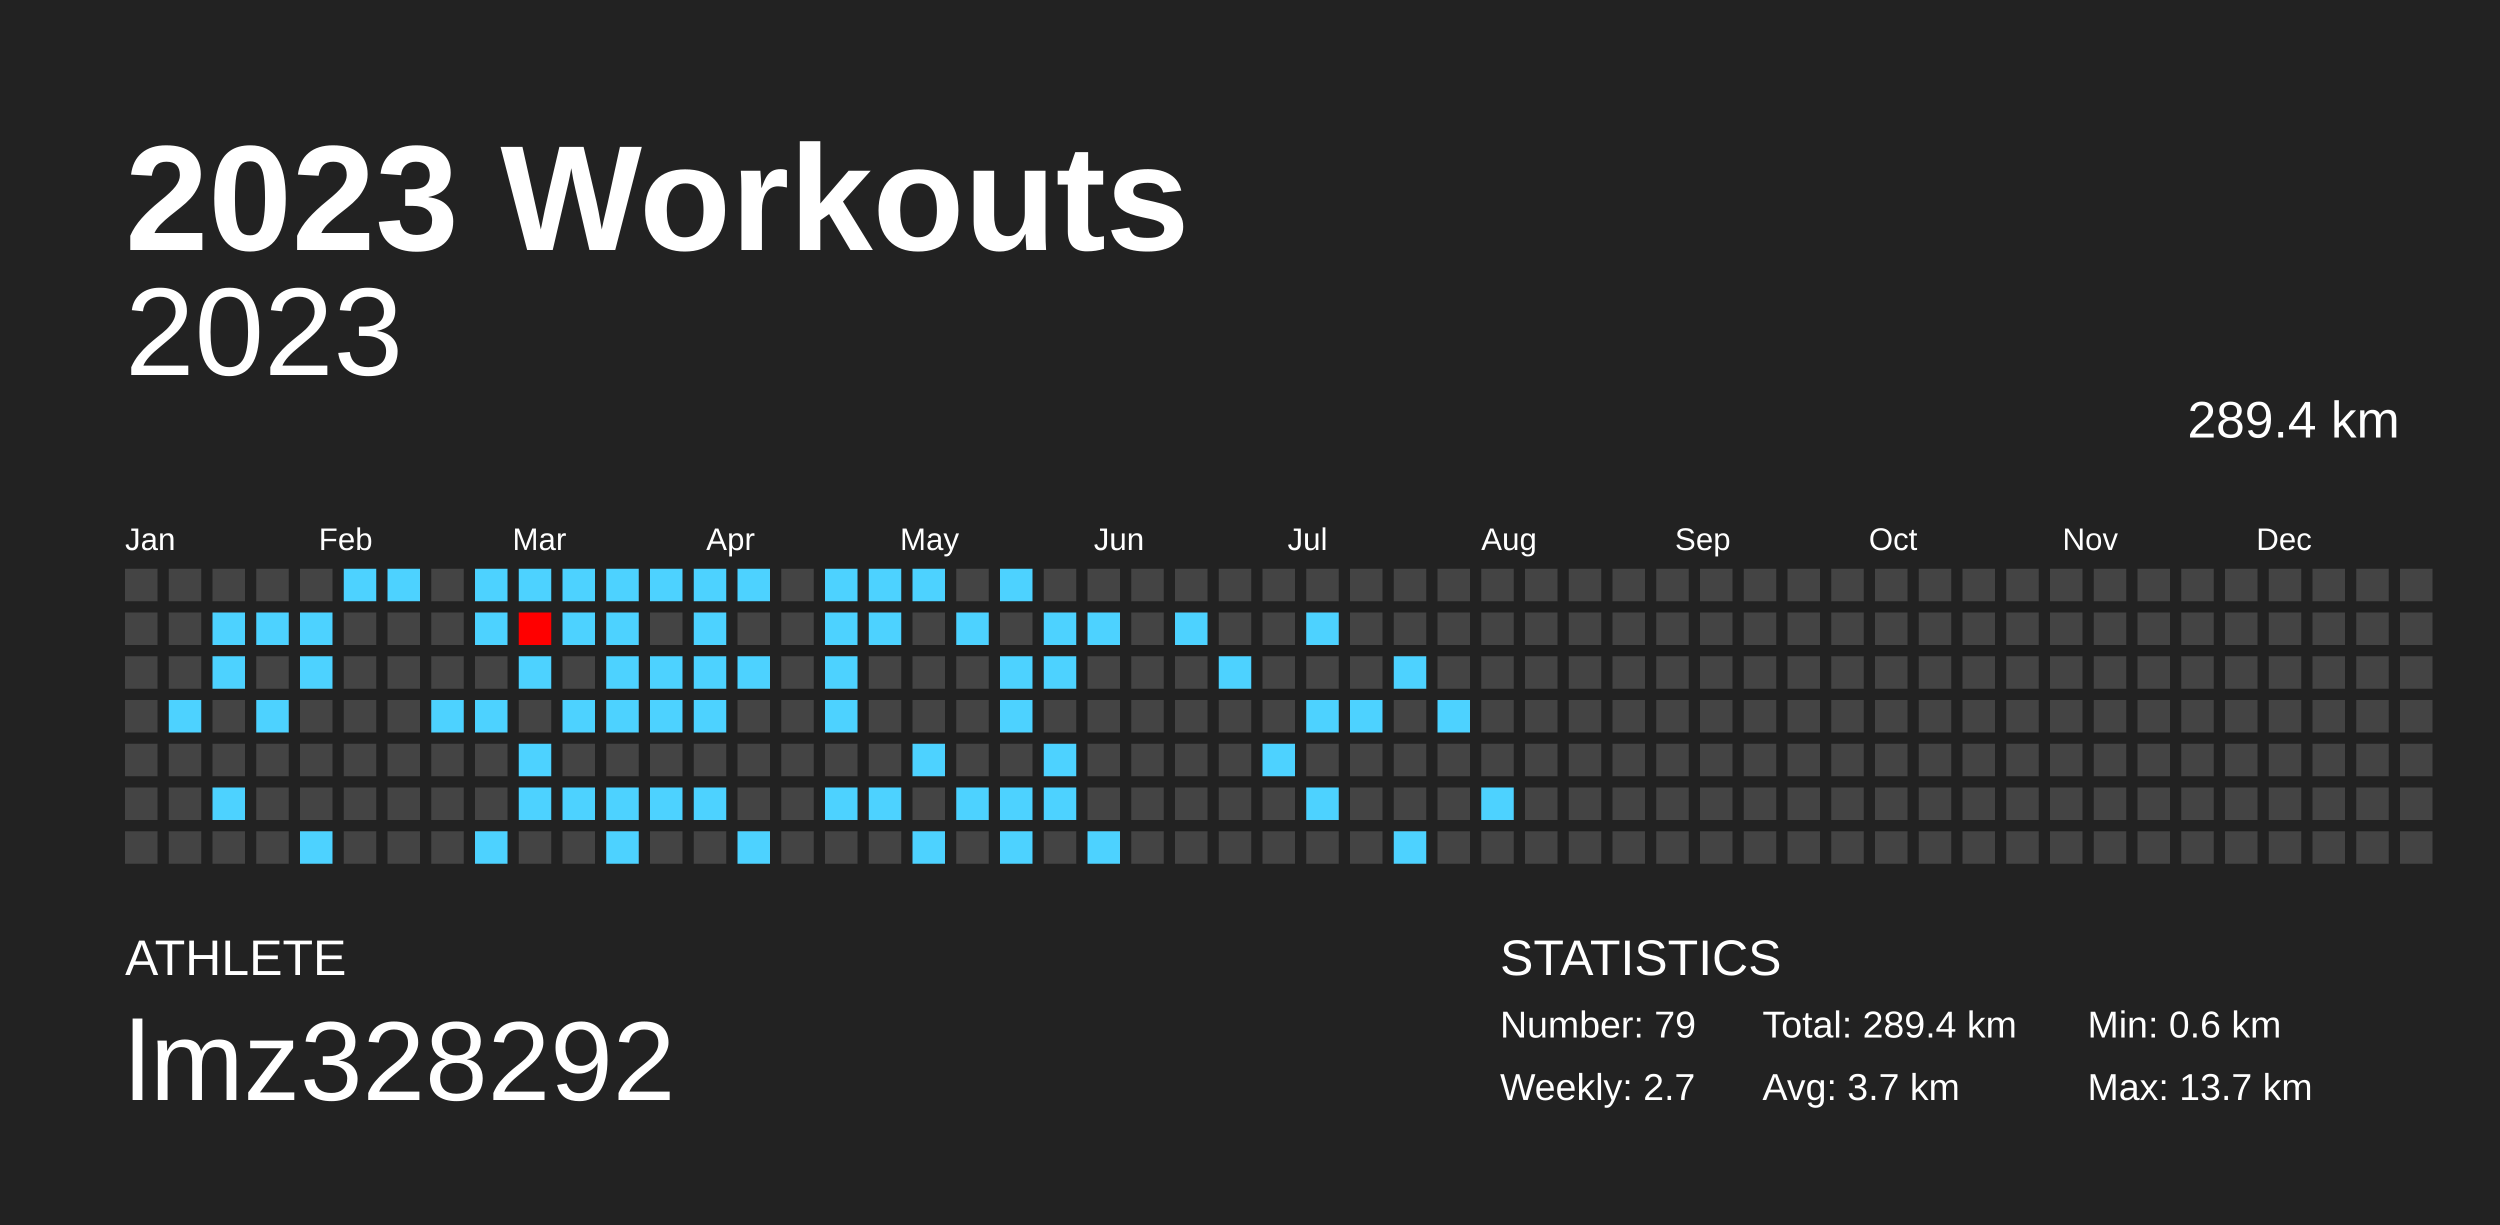
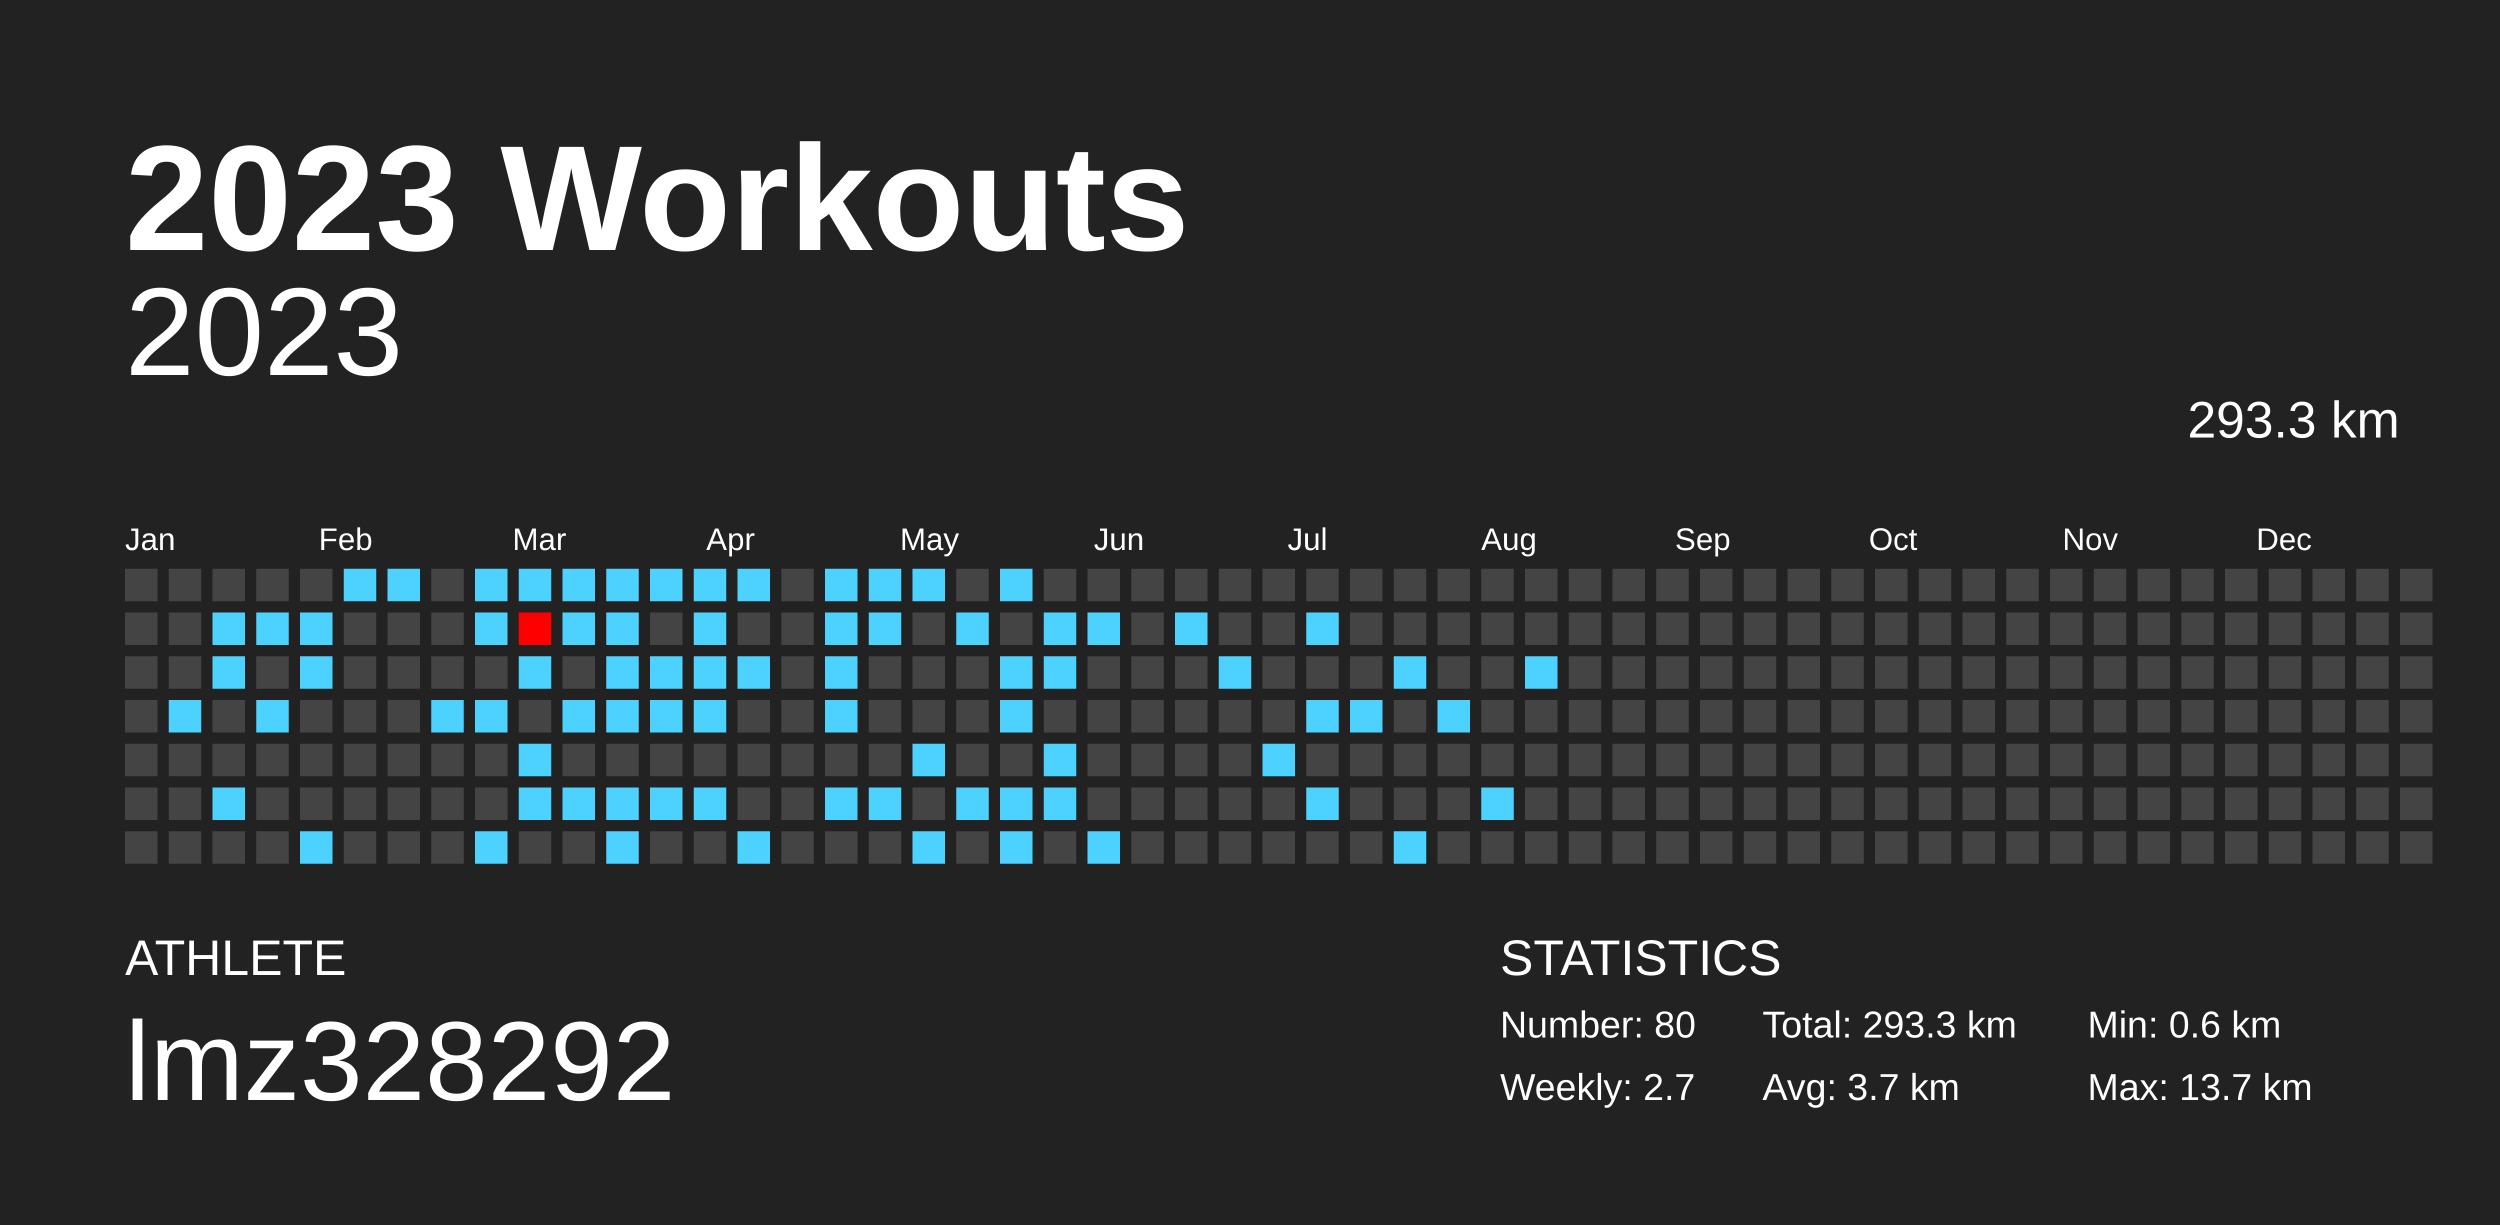
<svg xmlns="http://www.w3.org/2000/svg" baseProfile="full" height="98mm" version="1.1" viewBox="0,0,200,98" width="200mm">
  <defs />
  <rect fill="#222222" height="98" width="200" x="0" y="0" />
  <text fill="#FFFFFF" style="font-size:12px; font-family:Arial; font-weight:bold;" x="10" y="20">2023 Workouts</text>
  <text fill="#FFFFFF" style="font-size:4px; font-family:Arial" x="10" y="78">ATHLETE</text>
  <text fill="#FFFFFF" style="font-size:9px; font-family:Arial" x="10" y="88">lmz328292</text>
  <text fill="#FFFFFF" style="font-size:4px; font-family:Arial" x="120" y="78">STATISTICS</text>
-   <text fill="#FFFFFF" style="font-size:3px; font-family:Arial" x="120" y="83">Number: 79</text>
+   <text fill="#FFFFFF" style="font-size:3px; font-family:Arial" x="120" y="83">Number: 80</text>
  <text fill="#FFFFFF" style="font-size:3px; font-family:Arial" x="120" y="88">Weekly: 2.7</text>
-   <text fill="#FFFFFF" style="font-size:3px; font-family:Arial" x="141" y="83">Total: 289.4 km</text>
+   <text fill="#FFFFFF" style="font-size:3px; font-family:Arial" x="141" y="83">Total: 293.3 km</text>
  <text fill="#FFFFFF" style="font-size:3px; font-family:Arial" x="141" y="88">Avg: 3.7 km</text>
  <text fill="#FFFFFF" style="font-size:3px; font-family:Arial" x="167" y="83">Min: 0.6 km</text>
  <text fill="#FFFFFF" style="font-size:3px; font-family:Arial" x="167" y="88">Max: 13.7 km</text>
  <text alignment-baseline="hanging" fill="#FFFFFF" style="font-size:10.0px; font-family:Arial;" x="10" y="30">2023</text>
-   <text alignment-baseline="hanging" fill="#FFFFFF" style="font-size:4.125px; font-family:Arial;" x="175" y="35">289.4 km</text>
+   <text alignment-baseline="hanging" fill="#FFFFFF" style="font-size:4.125px; font-family:Arial;" x="175" y="35">293.3 km</text>
  <text fill="#FFFFFF" style="font-size:2.5px; font-family:Arial" x="10.0" y="44">Jan</text>
  <text fill="#FFFFFF" style="font-size:2.5px; font-family:Arial" x="25.5" y="44">Feb</text>
  <text fill="#FFFFFF" style="font-size:2.5px; font-family:Arial" x="41.0" y="44">Mar</text>
  <text fill="#FFFFFF" style="font-size:2.5px; font-family:Arial" x="56.5" y="44">Apr</text>
  <text fill="#FFFFFF" style="font-size:2.5px; font-family:Arial" x="72.0" y="44">May</text>
  <text fill="#FFFFFF" style="font-size:2.5px; font-family:Arial" x="87.5" y="44">Jun</text>
  <text fill="#FFFFFF" style="font-size:2.5px; font-family:Arial" x="103.0" y="44">Jul</text>
  <text fill="#FFFFFF" style="font-size:2.5px; font-family:Arial" x="118.5" y="44">Aug</text>
  <text fill="#FFFFFF" style="font-size:2.5px; font-family:Arial" x="134.0" y="44">Sep</text>
  <text fill="#FFFFFF" style="font-size:2.5px; font-family:Arial" x="149.5" y="44">Oct</text>
  <text fill="#FFFFFF" style="font-size:2.5px; font-family:Arial" x="165.0" y="44">Nov</text>
  <text fill="#FFFFFF" style="font-size:2.5px; font-family:Arial" x="180.5" y="44">Dec</text>
  <rect fill="#444444" height="2.6" width="2.6" x="10.0" y="45.5" />
  <rect fill="#444444" height="2.6" width="2.6" x="10.0" y="49.0" />
  <rect fill="#444444" height="2.6" width="2.6" x="10.0" y="52.5" />
  <rect fill="#444444" height="2.6" width="2.6" x="10.0" y="56.0" />
  <rect fill="#444444" height="2.6" width="2.6" x="10.0" y="59.5" />
  <rect fill="#444444" height="2.6" width="2.6" x="10.0" y="63.0" />
  <rect fill="#444444" height="2.6" width="2.6" x="10.0" y="66.5" />
  <rect fill="#444444" height="2.6" width="2.6" x="13.5" y="45.5" />
  <rect fill="#444444" height="2.6" width="2.6" x="13.5" y="49.0" />
  <rect fill="#444444" height="2.6" width="2.6" x="13.5" y="52.5" />
  <rect fill="#4dd2ff" height="2.6" width="2.6" x="13.5" y="56.0" />
  <rect fill="#444444" height="2.6" width="2.6" x="13.5" y="59.5" />
  <rect fill="#444444" height="2.6" width="2.6" x="13.5" y="63.0" />
  <rect fill="#444444" height="2.6" width="2.6" x="13.5" y="66.5" />
  <rect fill="#444444" height="2.6" width="2.6" x="17.0" y="45.5" />
  <rect fill="#4dd2ff" height="2.6" width="2.6" x="17.0" y="49.0" />
  <rect fill="#4dd2ff" height="2.6" width="2.6" x="17.0" y="52.5" />
  <rect fill="#444444" height="2.6" width="2.6" x="17.0" y="56.0" />
  <rect fill="#444444" height="2.6" width="2.6" x="17.0" y="59.5" />
  <rect fill="#4dd2ff" height="2.6" width="2.6" x="17.0" y="63.0" />
  <rect fill="#444444" height="2.6" width="2.6" x="17.0" y="66.5" />
  <rect fill="#444444" height="2.6" width="2.6" x="20.5" y="45.5" />
  <rect fill="#4dd2ff" height="2.6" width="2.6" x="20.5" y="49.0" />
  <rect fill="#444444" height="2.6" width="2.6" x="20.5" y="52.5" />
  <rect fill="#4dd2ff" height="2.6" width="2.6" x="20.5" y="56.0" />
  <rect fill="#444444" height="2.6" width="2.6" x="20.5" y="59.5" />
  <rect fill="#444444" height="2.6" width="2.6" x="20.5" y="63.0" />
  <rect fill="#444444" height="2.6" width="2.6" x="20.5" y="66.5" />
  <rect fill="#444444" height="2.6" width="2.6" x="24.0" y="45.5" />
  <rect fill="#4dd2ff" height="2.6" width="2.6" x="24.0" y="49.0" />
  <rect fill="#4dd2ff" height="2.6" width="2.6" x="24.0" y="52.5" />
  <rect fill="#444444" height="2.6" width="2.6" x="24.0" y="56.0" />
  <rect fill="#444444" height="2.6" width="2.6" x="24.0" y="59.5" />
  <rect fill="#444444" height="2.6" width="2.6" x="24.0" y="63.0" />
  <rect fill="#4dd2ff" height="2.6" width="2.6" x="24.0" y="66.5" />
  <rect fill="#4dd2ff" height="2.6" width="2.6" x="27.5" y="45.5" />
  <rect fill="#444444" height="2.6" width="2.6" x="27.5" y="49.0" />
  <rect fill="#444444" height="2.6" width="2.6" x="27.5" y="52.5" />
  <rect fill="#444444" height="2.6" width="2.6" x="27.5" y="56.0" />
  <rect fill="#444444" height="2.6" width="2.6" x="27.5" y="59.5" />
  <rect fill="#444444" height="2.6" width="2.6" x="27.5" y="63.0" />
  <rect fill="#444444" height="2.6" width="2.6" x="27.5" y="66.5" />
  <rect fill="#4dd2ff" height="2.6" width="2.6" x="31.0" y="45.5" />
  <rect fill="#444444" height="2.6" width="2.6" x="31.0" y="49.0" />
  <rect fill="#444444" height="2.6" width="2.6" x="31.0" y="52.5" />
  <rect fill="#444444" height="2.6" width="2.6" x="31.0" y="56.0" />
  <rect fill="#444444" height="2.6" width="2.6" x="31.0" y="59.5" />
  <rect fill="#444444" height="2.6" width="2.6" x="31.0" y="63.0" />
  <rect fill="#444444" height="2.6" width="2.6" x="31.0" y="66.5" />
  <rect fill="#444444" height="2.6" width="2.6" x="34.5" y="45.5" />
  <rect fill="#444444" height="2.6" width="2.6" x="34.5" y="49.0" />
  <rect fill="#444444" height="2.6" width="2.6" x="34.5" y="52.5" />
  <rect fill="#4dd2ff" height="2.6" width="2.6" x="34.5" y="56.0" />
  <rect fill="#444444" height="2.6" width="2.6" x="34.5" y="59.5" />
  <rect fill="#444444" height="2.6" width="2.6" x="34.5" y="63.0" />
  <rect fill="#444444" height="2.6" width="2.6" x="34.5" y="66.5" />
  <rect fill="#4dd2ff" height="2.6" width="2.6" x="38.0" y="45.5" />
  <rect fill="#4dd2ff" height="2.6" width="2.6" x="38.0" y="49.0" />
  <rect fill="#444444" height="2.6" width="2.6" x="38.0" y="52.5" />
  <rect fill="#4dd2ff" height="2.6" width="2.6" x="38.0" y="56.0" />
  <rect fill="#444444" height="2.6" width="2.6" x="38.0" y="59.5" />
  <rect fill="#444444" height="2.6" width="2.6" x="38.0" y="63.0" />
  <rect fill="#4dd2ff" height="2.6" width="2.6" x="38.0" y="66.5" />
  <rect fill="#4dd2ff" height="2.6" width="2.6" x="41.5" y="45.5" />
  <rect fill="#ff0000" height="2.6" width="2.6" x="41.5" y="49.0" />
  <rect fill="#4dd2ff" height="2.6" width="2.6" x="41.5" y="52.5" />
  <rect fill="#444444" height="2.6" width="2.6" x="41.5" y="56.0" />
  <rect fill="#4dd2ff" height="2.6" width="2.6" x="41.5" y="59.5" />
  <rect fill="#4dd2ff" height="2.6" width="2.6" x="41.5" y="63.0" />
  <rect fill="#444444" height="2.6" width="2.6" x="41.5" y="66.5" />
  <rect fill="#4dd2ff" height="2.6" width="2.6" x="45.0" y="45.5" />
  <rect fill="#4dd2ff" height="2.6" width="2.6" x="45.0" y="49.0" />
  <rect fill="#444444" height="2.6" width="2.6" x="45.0" y="52.5" />
  <rect fill="#4dd2ff" height="2.6" width="2.6" x="45.0" y="56.0" />
  <rect fill="#444444" height="2.6" width="2.6" x="45.0" y="59.5" />
  <rect fill="#4dd2ff" height="2.6" width="2.6" x="45.0" y="63.0" />
  <rect fill="#444444" height="2.6" width="2.6" x="45.0" y="66.5" />
  <rect fill="#4dd2ff" height="2.6" width="2.6" x="48.5" y="45.5" />
  <rect fill="#4dd2ff" height="2.6" width="2.6" x="48.5" y="49.0" />
  <rect fill="#4dd2ff" height="2.6" width="2.6" x="48.5" y="52.5" />
  <rect fill="#4dd2ff" height="2.6" width="2.6" x="48.5" y="56.0" />
  <rect fill="#444444" height="2.6" width="2.6" x="48.5" y="59.5" />
  <rect fill="#4dd2ff" height="2.6" width="2.6" x="48.5" y="63.0" />
  <rect fill="#4dd2ff" height="2.6" width="2.6" x="48.5" y="66.5" />
  <rect fill="#4dd2ff" height="2.6" width="2.6" x="52.0" y="45.5" />
  <rect fill="#444444" height="2.6" width="2.6" x="52.0" y="49.0" />
  <rect fill="#4dd2ff" height="2.6" width="2.6" x="52.0" y="52.5" />
  <rect fill="#4dd2ff" height="2.6" width="2.6" x="52.0" y="56.0" />
  <rect fill="#444444" height="2.6" width="2.6" x="52.0" y="59.5" />
  <rect fill="#4dd2ff" height="2.6" width="2.6" x="52.0" y="63.0" />
  <rect fill="#444444" height="2.6" width="2.6" x="52.0" y="66.5" />
  <rect fill="#4dd2ff" height="2.6" width="2.6" x="55.5" y="45.5" />
  <rect fill="#4dd2ff" height="2.6" width="2.6" x="55.5" y="49.0" />
  <rect fill="#4dd2ff" height="2.6" width="2.6" x="55.5" y="52.5" />
  <rect fill="#4dd2ff" height="2.6" width="2.6" x="55.5" y="56.0" />
  <rect fill="#444444" height="2.6" width="2.6" x="55.5" y="59.5" />
  <rect fill="#4dd2ff" height="2.6" width="2.6" x="55.5" y="63.0" />
  <rect fill="#444444" height="2.6" width="2.6" x="55.5" y="66.5" />
  <rect fill="#4dd2ff" height="2.6" width="2.6" x="59.0" y="45.5" />
  <rect fill="#444444" height="2.6" width="2.6" x="59.0" y="49.0" />
  <rect fill="#4dd2ff" height="2.6" width="2.6" x="59.0" y="52.5" />
  <rect fill="#444444" height="2.6" width="2.6" x="59.0" y="56.0" />
  <rect fill="#444444" height="2.6" width="2.6" x="59.0" y="59.5" />
  <rect fill="#444444" height="2.6" width="2.6" x="59.0" y="63.0" />
  <rect fill="#4dd2ff" height="2.6" width="2.6" x="59.0" y="66.5" />
  <rect fill="#444444" height="2.6" width="2.6" x="62.5" y="45.5" />
  <rect fill="#444444" height="2.6" width="2.6" x="62.5" y="49.0" />
  <rect fill="#444444" height="2.6" width="2.6" x="62.5" y="52.5" />
  <rect fill="#444444" height="2.6" width="2.6" x="62.5" y="56.0" />
  <rect fill="#444444" height="2.6" width="2.6" x="62.5" y="59.5" />
  <rect fill="#444444" height="2.6" width="2.6" x="62.5" y="63.0" />
  <rect fill="#444444" height="2.6" width="2.6" x="62.5" y="66.5" />
  <rect fill="#4dd2ff" height="2.6" width="2.6" x="66.0" y="45.5" />
  <rect fill="#4dd2ff" height="2.6" width="2.6" x="66.0" y="49.0" />
  <rect fill="#4dd2ff" height="2.6" width="2.6" x="66.0" y="52.5" />
  <rect fill="#4dd2ff" height="2.6" width="2.6" x="66.0" y="56.0" />
  <rect fill="#444444" height="2.6" width="2.6" x="66.0" y="59.5" />
  <rect fill="#4dd2ff" height="2.6" width="2.6" x="66.0" y="63.0" />
  <rect fill="#444444" height="2.6" width="2.6" x="66.0" y="66.5" />
  <rect fill="#4dd2ff" height="2.6" width="2.6" x="69.5" y="45.5" />
  <rect fill="#4dd2ff" height="2.6" width="2.6" x="69.5" y="49.0" />
  <rect fill="#444444" height="2.6" width="2.6" x="69.5" y="52.5" />
  <rect fill="#444444" height="2.6" width="2.6" x="69.5" y="56.0" />
  <rect fill="#444444" height="2.6" width="2.6" x="69.5" y="59.5" />
  <rect fill="#4dd2ff" height="2.6" width="2.6" x="69.5" y="63.0" />
  <rect fill="#444444" height="2.6" width="2.6" x="69.5" y="66.5" />
  <rect fill="#4dd2ff" height="2.6" width="2.6" x="73.0" y="45.5" />
  <rect fill="#444444" height="2.6" width="2.6" x="73.0" y="49.0" />
  <rect fill="#444444" height="2.6" width="2.6" x="73.0" y="52.5" />
  <rect fill="#444444" height="2.6" width="2.6" x="73.0" y="56.0" />
  <rect fill="#4dd2ff" height="2.6" width="2.6" x="73.0" y="59.5" />
  <rect fill="#444444" height="2.6" width="2.6" x="73.0" y="63.0" />
  <rect fill="#4dd2ff" height="2.6" width="2.6" x="73.0" y="66.5" />
  <rect fill="#444444" height="2.6" width="2.6" x="76.5" y="45.5" />
  <rect fill="#4dd2ff" height="2.6" width="2.6" x="76.5" y="49.0" />
  <rect fill="#444444" height="2.6" width="2.6" x="76.5" y="52.5" />
  <rect fill="#444444" height="2.6" width="2.6" x="76.5" y="56.0" />
  <rect fill="#444444" height="2.6" width="2.6" x="76.5" y="59.5" />
  <rect fill="#4dd2ff" height="2.6" width="2.6" x="76.5" y="63.0" />
  <rect fill="#444444" height="2.6" width="2.6" x="76.5" y="66.5" />
  <rect fill="#4dd2ff" height="2.6" width="2.6" x="80.0" y="45.5" />
  <rect fill="#444444" height="2.6" width="2.6" x="80.0" y="49.0" />
  <rect fill="#4dd2ff" height="2.6" width="2.6" x="80.0" y="52.5" />
  <rect fill="#4dd2ff" height="2.6" width="2.6" x="80.0" y="56.0" />
  <rect fill="#444444" height="2.6" width="2.6" x="80.0" y="59.5" />
  <rect fill="#4dd2ff" height="2.6" width="2.6" x="80.0" y="63.0" />
  <rect fill="#4dd2ff" height="2.6" width="2.6" x="80.0" y="66.5" />
  <rect fill="#444444" height="2.6" width="2.6" x="83.5" y="45.5" />
  <rect fill="#4dd2ff" height="2.6" width="2.6" x="83.5" y="49.0" />
  <rect fill="#4dd2ff" height="2.6" width="2.6" x="83.5" y="52.5" />
  <rect fill="#444444" height="2.6" width="2.6" x="83.5" y="56.0" />
  <rect fill="#4dd2ff" height="2.6" width="2.6" x="83.5" y="59.5" />
  <rect fill="#4dd2ff" height="2.6" width="2.6" x="83.5" y="63.0" />
  <rect fill="#444444" height="2.6" width="2.6" x="83.5" y="66.5" />
  <rect fill="#444444" height="2.6" width="2.6" x="87.0" y="45.5" />
  <rect fill="#4dd2ff" height="2.6" width="2.6" x="87.0" y="49.0" />
  <rect fill="#444444" height="2.6" width="2.6" x="87.0" y="52.5" />
  <rect fill="#444444" height="2.6" width="2.6" x="87.0" y="56.0" />
  <rect fill="#444444" height="2.6" width="2.6" x="87.0" y="59.5" />
  <rect fill="#444444" height="2.6" width="2.6" x="87.0" y="63.0" />
  <rect fill="#4dd2ff" height="2.6" width="2.6" x="87.0" y="66.5" />
  <rect fill="#444444" height="2.6" width="2.6" x="90.5" y="45.5" />
  <rect fill="#444444" height="2.6" width="2.6" x="90.5" y="49.0" />
  <rect fill="#444444" height="2.6" width="2.6" x="90.5" y="52.5" />
  <rect fill="#444444" height="2.6" width="2.6" x="90.5" y="56.0" />
  <rect fill="#444444" height="2.6" width="2.6" x="90.5" y="59.5" />
  <rect fill="#444444" height="2.6" width="2.6" x="90.5" y="63.0" />
  <rect fill="#444444" height="2.6" width="2.6" x="90.5" y="66.5" />
  <rect fill="#444444" height="2.6" width="2.6" x="94.0" y="45.5" />
  <rect fill="#4dd2ff" height="2.6" width="2.6" x="94.0" y="49.0" />
  <rect fill="#444444" height="2.6" width="2.6" x="94.0" y="52.5" />
  <rect fill="#444444" height="2.6" width="2.6" x="94.0" y="56.0" />
  <rect fill="#444444" height="2.6" width="2.6" x="94.0" y="59.5" />
  <rect fill="#444444" height="2.6" width="2.6" x="94.0" y="63.0" />
  <rect fill="#444444" height="2.6" width="2.6" x="94.0" y="66.5" />
  <rect fill="#444444" height="2.6" width="2.6" x="97.5" y="45.5" />
  <rect fill="#444444" height="2.6" width="2.6" x="97.5" y="49.0" />
  <rect fill="#4dd2ff" height="2.6" width="2.6" x="97.5" y="52.5" />
  <rect fill="#444444" height="2.6" width="2.6" x="97.5" y="56.0" />
  <rect fill="#444444" height="2.6" width="2.6" x="97.5" y="59.5" />
  <rect fill="#444444" height="2.6" width="2.6" x="97.5" y="63.0" />
  <rect fill="#444444" height="2.6" width="2.6" x="97.5" y="66.5" />
  <rect fill="#444444" height="2.6" width="2.6" x="101.0" y="45.5" />
  <rect fill="#444444" height="2.6" width="2.6" x="101.0" y="49.0" />
  <rect fill="#444444" height="2.6" width="2.6" x="101.0" y="52.5" />
  <rect fill="#444444" height="2.6" width="2.6" x="101.0" y="56.0" />
  <rect fill="#4dd2ff" height="2.6" width="2.6" x="101.0" y="59.5" />
  <rect fill="#444444" height="2.6" width="2.6" x="101.0" y="63.0" />
  <rect fill="#444444" height="2.6" width="2.6" x="101.0" y="66.5" />
  <rect fill="#444444" height="2.6" width="2.6" x="104.5" y="45.5" />
  <rect fill="#4dd2ff" height="2.6" width="2.6" x="104.5" y="49.0" />
  <rect fill="#444444" height="2.6" width="2.6" x="104.5" y="52.5" />
  <rect fill="#4dd2ff" height="2.6" width="2.6" x="104.5" y="56.0" />
  <rect fill="#444444" height="2.6" width="2.6" x="104.5" y="59.5" />
  <rect fill="#4dd2ff" height="2.6" width="2.6" x="104.5" y="63.0" />
  <rect fill="#444444" height="2.6" width="2.6" x="104.5" y="66.5" />
  <rect fill="#444444" height="2.6" width="2.6" x="108.0" y="45.5" />
  <rect fill="#444444" height="2.6" width="2.6" x="108.0" y="49.0" />
  <rect fill="#444444" height="2.6" width="2.6" x="108.0" y="52.5" />
  <rect fill="#4dd2ff" height="2.6" width="2.6" x="108.0" y="56.0" />
  <rect fill="#444444" height="2.6" width="2.6" x="108.0" y="59.5" />
  <rect fill="#444444" height="2.6" width="2.6" x="108.0" y="63.0" />
  <rect fill="#444444" height="2.6" width="2.6" x="108.0" y="66.5" />
  <rect fill="#444444" height="2.6" width="2.6" x="111.5" y="45.5" />
  <rect fill="#444444" height="2.6" width="2.6" x="111.5" y="49.0" />
  <rect fill="#4dd2ff" height="2.6" width="2.6" x="111.5" y="52.5" />
  <rect fill="#444444" height="2.6" width="2.6" x="111.5" y="56.0" />
  <rect fill="#444444" height="2.6" width="2.6" x="111.5" y="59.5" />
  <rect fill="#444444" height="2.6" width="2.6" x="111.5" y="63.0" />
  <rect fill="#4dd2ff" height="2.6" width="2.6" x="111.5" y="66.5" />
  <rect fill="#444444" height="2.6" width="2.6" x="115.0" y="45.5" />
  <rect fill="#444444" height="2.6" width="2.6" x="115.0" y="49.0" />
  <rect fill="#444444" height="2.6" width="2.6" x="115.0" y="52.5" />
  <rect fill="#4dd2ff" height="2.6" width="2.6" x="115.0" y="56.0" />
  <rect fill="#444444" height="2.6" width="2.6" x="115.0" y="59.5" />
  <rect fill="#444444" height="2.6" width="2.6" x="115.0" y="63.0" />
  <rect fill="#444444" height="2.6" width="2.6" x="115.0" y="66.5" />
  <rect fill="#444444" height="2.6" width="2.6" x="118.5" y="45.5" />
  <rect fill="#444444" height="2.6" width="2.6" x="118.5" y="49.0" />
  <rect fill="#444444" height="2.6" width="2.6" x="118.5" y="52.5" />
  <rect fill="#444444" height="2.6" width="2.6" x="118.5" y="56.0" />
  <rect fill="#444444" height="2.6" width="2.6" x="118.5" y="59.5" />
  <rect fill="#4dd2ff" height="2.6" width="2.6" x="118.5" y="63.0" />
  <rect fill="#444444" height="2.6" width="2.6" x="118.5" y="66.5" />
  <rect fill="#444444" height="2.6" width="2.6" x="122.0" y="45.5" />
  <rect fill="#444444" height="2.6" width="2.6" x="122.0" y="49.0" />
-   <rect fill="#444444" height="2.6" width="2.6" x="122.0" y="52.5" />
+   <rect fill="#4dd2ff" height="2.6" width="2.6" x="122.0" y="52.5" />
  <rect fill="#444444" height="2.6" width="2.6" x="122.0" y="56.0" />
  <rect fill="#444444" height="2.6" width="2.6" x="122.0" y="59.5" />
  <rect fill="#444444" height="2.6" width="2.6" x="122.0" y="63.0" />
  <rect fill="#444444" height="2.6" width="2.6" x="122.0" y="66.5" />
  <rect fill="#444444" height="2.6" width="2.6" x="125.5" y="45.5" />
  <rect fill="#444444" height="2.6" width="2.6" x="125.5" y="49.0" />
  <rect fill="#444444" height="2.6" width="2.6" x="125.5" y="52.5" />
  <rect fill="#444444" height="2.6" width="2.6" x="125.5" y="56.0" />
  <rect fill="#444444" height="2.6" width="2.6" x="125.5" y="59.5" />
  <rect fill="#444444" height="2.6" width="2.6" x="125.5" y="63.0" />
  <rect fill="#444444" height="2.6" width="2.6" x="125.5" y="66.5" />
  <rect fill="#444444" height="2.6" width="2.6" x="129.0" y="45.5" />
  <rect fill="#444444" height="2.6" width="2.6" x="129.0" y="49.0" />
  <rect fill="#444444" height="2.6" width="2.6" x="129.0" y="52.5" />
  <rect fill="#444444" height="2.6" width="2.6" x="129.0" y="56.0" />
  <rect fill="#444444" height="2.6" width="2.6" x="129.0" y="59.5" />
  <rect fill="#444444" height="2.6" width="2.6" x="129.0" y="63.0" />
  <rect fill="#444444" height="2.6" width="2.6" x="129.0" y="66.5" />
  <rect fill="#444444" height="2.6" width="2.6" x="132.5" y="45.5" />
  <rect fill="#444444" height="2.6" width="2.6" x="132.5" y="49.0" />
  <rect fill="#444444" height="2.6" width="2.6" x="132.5" y="52.5" />
  <rect fill="#444444" height="2.6" width="2.6" x="132.5" y="56.0" />
  <rect fill="#444444" height="2.6" width="2.6" x="132.5" y="59.5" />
  <rect fill="#444444" height="2.6" width="2.6" x="132.5" y="63.0" />
  <rect fill="#444444" height="2.6" width="2.6" x="132.5" y="66.5" />
  <rect fill="#444444" height="2.6" width="2.6" x="136.0" y="45.5" />
  <rect fill="#444444" height="2.6" width="2.6" x="136.0" y="49.0" />
  <rect fill="#444444" height="2.6" width="2.6" x="136.0" y="52.5" />
  <rect fill="#444444" height="2.6" width="2.6" x="136.0" y="56.0" />
  <rect fill="#444444" height="2.6" width="2.6" x="136.0" y="59.5" />
  <rect fill="#444444" height="2.6" width="2.6" x="136.0" y="63.0" />
  <rect fill="#444444" height="2.6" width="2.6" x="136.0" y="66.5" />
  <rect fill="#444444" height="2.6" width="2.6" x="139.5" y="45.5" />
  <rect fill="#444444" height="2.6" width="2.6" x="139.5" y="49.0" />
  <rect fill="#444444" height="2.6" width="2.6" x="139.5" y="52.5" />
  <rect fill="#444444" height="2.6" width="2.6" x="139.5" y="56.0" />
  <rect fill="#444444" height="2.6" width="2.6" x="139.5" y="59.5" />
  <rect fill="#444444" height="2.6" width="2.6" x="139.5" y="63.0" />
  <rect fill="#444444" height="2.6" width="2.6" x="139.5" y="66.5" />
  <rect fill="#444444" height="2.6" width="2.6" x="143.0" y="45.5" />
  <rect fill="#444444" height="2.6" width="2.6" x="143.0" y="49.0" />
  <rect fill="#444444" height="2.6" width="2.6" x="143.0" y="52.5" />
  <rect fill="#444444" height="2.6" width="2.6" x="143.0" y="56.0" />
  <rect fill="#444444" height="2.6" width="2.6" x="143.0" y="59.5" />
  <rect fill="#444444" height="2.6" width="2.6" x="143.0" y="63.0" />
  <rect fill="#444444" height="2.6" width="2.6" x="143.0" y="66.5" />
  <rect fill="#444444" height="2.6" width="2.6" x="146.5" y="45.5" />
  <rect fill="#444444" height="2.6" width="2.6" x="146.5" y="49.0" />
  <rect fill="#444444" height="2.6" width="2.6" x="146.5" y="52.5" />
  <rect fill="#444444" height="2.6" width="2.6" x="146.5" y="56.0" />
  <rect fill="#444444" height="2.6" width="2.6" x="146.5" y="59.5" />
  <rect fill="#444444" height="2.6" width="2.6" x="146.5" y="63.0" />
  <rect fill="#444444" height="2.6" width="2.6" x="146.5" y="66.5" />
  <rect fill="#444444" height="2.6" width="2.6" x="150.0" y="45.5" />
  <rect fill="#444444" height="2.6" width="2.6" x="150.0" y="49.0" />
  <rect fill="#444444" height="2.6" width="2.6" x="150.0" y="52.5" />
  <rect fill="#444444" height="2.6" width="2.6" x="150.0" y="56.0" />
  <rect fill="#444444" height="2.6" width="2.6" x="150.0" y="59.5" />
  <rect fill="#444444" height="2.6" width="2.6" x="150.0" y="63.0" />
  <rect fill="#444444" height="2.6" width="2.6" x="150.0" y="66.5" />
  <rect fill="#444444" height="2.6" width="2.6" x="153.5" y="45.5" />
  <rect fill="#444444" height="2.6" width="2.6" x="153.5" y="49.0" />
  <rect fill="#444444" height="2.6" width="2.6" x="153.5" y="52.5" />
  <rect fill="#444444" height="2.6" width="2.6" x="153.5" y="56.0" />
  <rect fill="#444444" height="2.6" width="2.6" x="153.5" y="59.5" />
  <rect fill="#444444" height="2.6" width="2.6" x="153.5" y="63.0" />
  <rect fill="#444444" height="2.6" width="2.6" x="153.5" y="66.5" />
  <rect fill="#444444" height="2.6" width="2.6" x="157.0" y="45.5" />
  <rect fill="#444444" height="2.6" width="2.6" x="157.0" y="49.0" />
  <rect fill="#444444" height="2.6" width="2.6" x="157.0" y="52.5" />
  <rect fill="#444444" height="2.6" width="2.6" x="157.0" y="56.0" />
  <rect fill="#444444" height="2.6" width="2.6" x="157.0" y="59.5" />
  <rect fill="#444444" height="2.6" width="2.6" x="157.0" y="63.0" />
  <rect fill="#444444" height="2.6" width="2.6" x="157.0" y="66.5" />
  <rect fill="#444444" height="2.6" width="2.6" x="160.5" y="45.5" />
  <rect fill="#444444" height="2.6" width="2.6" x="160.5" y="49.0" />
  <rect fill="#444444" height="2.6" width="2.6" x="160.5" y="52.5" />
  <rect fill="#444444" height="2.6" width="2.6" x="160.5" y="56.0" />
  <rect fill="#444444" height="2.6" width="2.6" x="160.5" y="59.5" />
  <rect fill="#444444" height="2.6" width="2.6" x="160.5" y="63.0" />
  <rect fill="#444444" height="2.6" width="2.6" x="160.5" y="66.5" />
  <rect fill="#444444" height="2.6" width="2.6" x="164.0" y="45.5" />
  <rect fill="#444444" height="2.6" width="2.6" x="164.0" y="49.0" />
  <rect fill="#444444" height="2.6" width="2.6" x="164.0" y="52.5" />
  <rect fill="#444444" height="2.6" width="2.6" x="164.0" y="56.0" />
  <rect fill="#444444" height="2.6" width="2.6" x="164.0" y="59.5" />
  <rect fill="#444444" height="2.6" width="2.6" x="164.0" y="63.0" />
  <rect fill="#444444" height="2.6" width="2.6" x="164.0" y="66.5" />
  <rect fill="#444444" height="2.6" width="2.6" x="167.5" y="45.5" />
  <rect fill="#444444" height="2.6" width="2.6" x="167.5" y="49.0" />
  <rect fill="#444444" height="2.6" width="2.6" x="167.5" y="52.5" />
  <rect fill="#444444" height="2.6" width="2.6" x="167.5" y="56.0" />
  <rect fill="#444444" height="2.6" width="2.6" x="167.5" y="59.5" />
  <rect fill="#444444" height="2.6" width="2.6" x="167.5" y="63.0" />
  <rect fill="#444444" height="2.6" width="2.6" x="167.5" y="66.5" />
  <rect fill="#444444" height="2.6" width="2.6" x="171.0" y="45.5" />
  <rect fill="#444444" height="2.6" width="2.6" x="171.0" y="49.0" />
  <rect fill="#444444" height="2.6" width="2.6" x="171.0" y="52.5" />
  <rect fill="#444444" height="2.6" width="2.6" x="171.0" y="56.0" />
  <rect fill="#444444" height="2.6" width="2.6" x="171.0" y="59.5" />
  <rect fill="#444444" height="2.6" width="2.6" x="171.0" y="63.0" />
  <rect fill="#444444" height="2.6" width="2.6" x="171.0" y="66.5" />
  <rect fill="#444444" height="2.6" width="2.6" x="174.5" y="45.5" />
  <rect fill="#444444" height="2.6" width="2.6" x="174.5" y="49.0" />
  <rect fill="#444444" height="2.6" width="2.6" x="174.5" y="52.5" />
  <rect fill="#444444" height="2.6" width="2.6" x="174.5" y="56.0" />
  <rect fill="#444444" height="2.6" width="2.6" x="174.5" y="59.5" />
  <rect fill="#444444" height="2.6" width="2.6" x="174.5" y="63.0" />
  <rect fill="#444444" height="2.6" width="2.6" x="174.5" y="66.5" />
  <rect fill="#444444" height="2.6" width="2.6" x="178.0" y="45.5" />
  <rect fill="#444444" height="2.6" width="2.6" x="178.0" y="49.0" />
  <rect fill="#444444" height="2.6" width="2.6" x="178.0" y="52.5" />
  <rect fill="#444444" height="2.6" width="2.6" x="178.0" y="56.0" />
  <rect fill="#444444" height="2.6" width="2.6" x="178.0" y="59.5" />
  <rect fill="#444444" height="2.6" width="2.6" x="178.0" y="63.0" />
  <rect fill="#444444" height="2.6" width="2.6" x="178.0" y="66.5" />
  <rect fill="#444444" height="2.6" width="2.6" x="181.5" y="45.5" />
  <rect fill="#444444" height="2.6" width="2.6" x="181.5" y="49.0" />
  <rect fill="#444444" height="2.6" width="2.6" x="181.5" y="52.5" />
  <rect fill="#444444" height="2.6" width="2.6" x="181.5" y="56.0" />
  <rect fill="#444444" height="2.6" width="2.6" x="181.5" y="59.5" />
  <rect fill="#444444" height="2.6" width="2.6" x="181.5" y="63.0" />
  <rect fill="#444444" height="2.6" width="2.6" x="181.5" y="66.5" />
  <rect fill="#444444" height="2.6" width="2.6" x="185.0" y="45.5" />
  <rect fill="#444444" height="2.6" width="2.6" x="185.0" y="49.0" />
  <rect fill="#444444" height="2.6" width="2.6" x="185.0" y="52.5" />
  <rect fill="#444444" height="2.6" width="2.6" x="185.0" y="56.0" />
  <rect fill="#444444" height="2.6" width="2.6" x="185.0" y="59.5" />
  <rect fill="#444444" height="2.6" width="2.6" x="185.0" y="63.0" />
  <rect fill="#444444" height="2.6" width="2.6" x="185.0" y="66.5" />
  <rect fill="#444444" height="2.6" width="2.6" x="188.5" y="45.5" />
  <rect fill="#444444" height="2.6" width="2.6" x="188.5" y="49.0" />
  <rect fill="#444444" height="2.6" width="2.6" x="188.5" y="52.5" />
  <rect fill="#444444" height="2.6" width="2.6" x="188.5" y="56.0" />
  <rect fill="#444444" height="2.6" width="2.6" x="188.5" y="59.5" />
  <rect fill="#444444" height="2.6" width="2.6" x="188.5" y="63.0" />
  <rect fill="#444444" height="2.6" width="2.6" x="188.5" y="66.5" />
  <rect fill="#444444" height="2.6" width="2.6" x="192.0" y="45.5" />
  <rect fill="#444444" height="2.6" width="2.6" x="192.0" y="49.0" />
  <rect fill="#444444" height="2.6" width="2.6" x="192.0" y="52.5" />
  <rect fill="#444444" height="2.6" width="2.6" x="192.0" y="56.0" />
  <rect fill="#444444" height="2.6" width="2.6" x="192.0" y="59.5" />
  <rect fill="#444444" height="2.6" width="2.6" x="192.0" y="63.0" />
  <rect fill="#444444" height="2.6" width="2.6" x="192.0" y="66.5" />
</svg>
